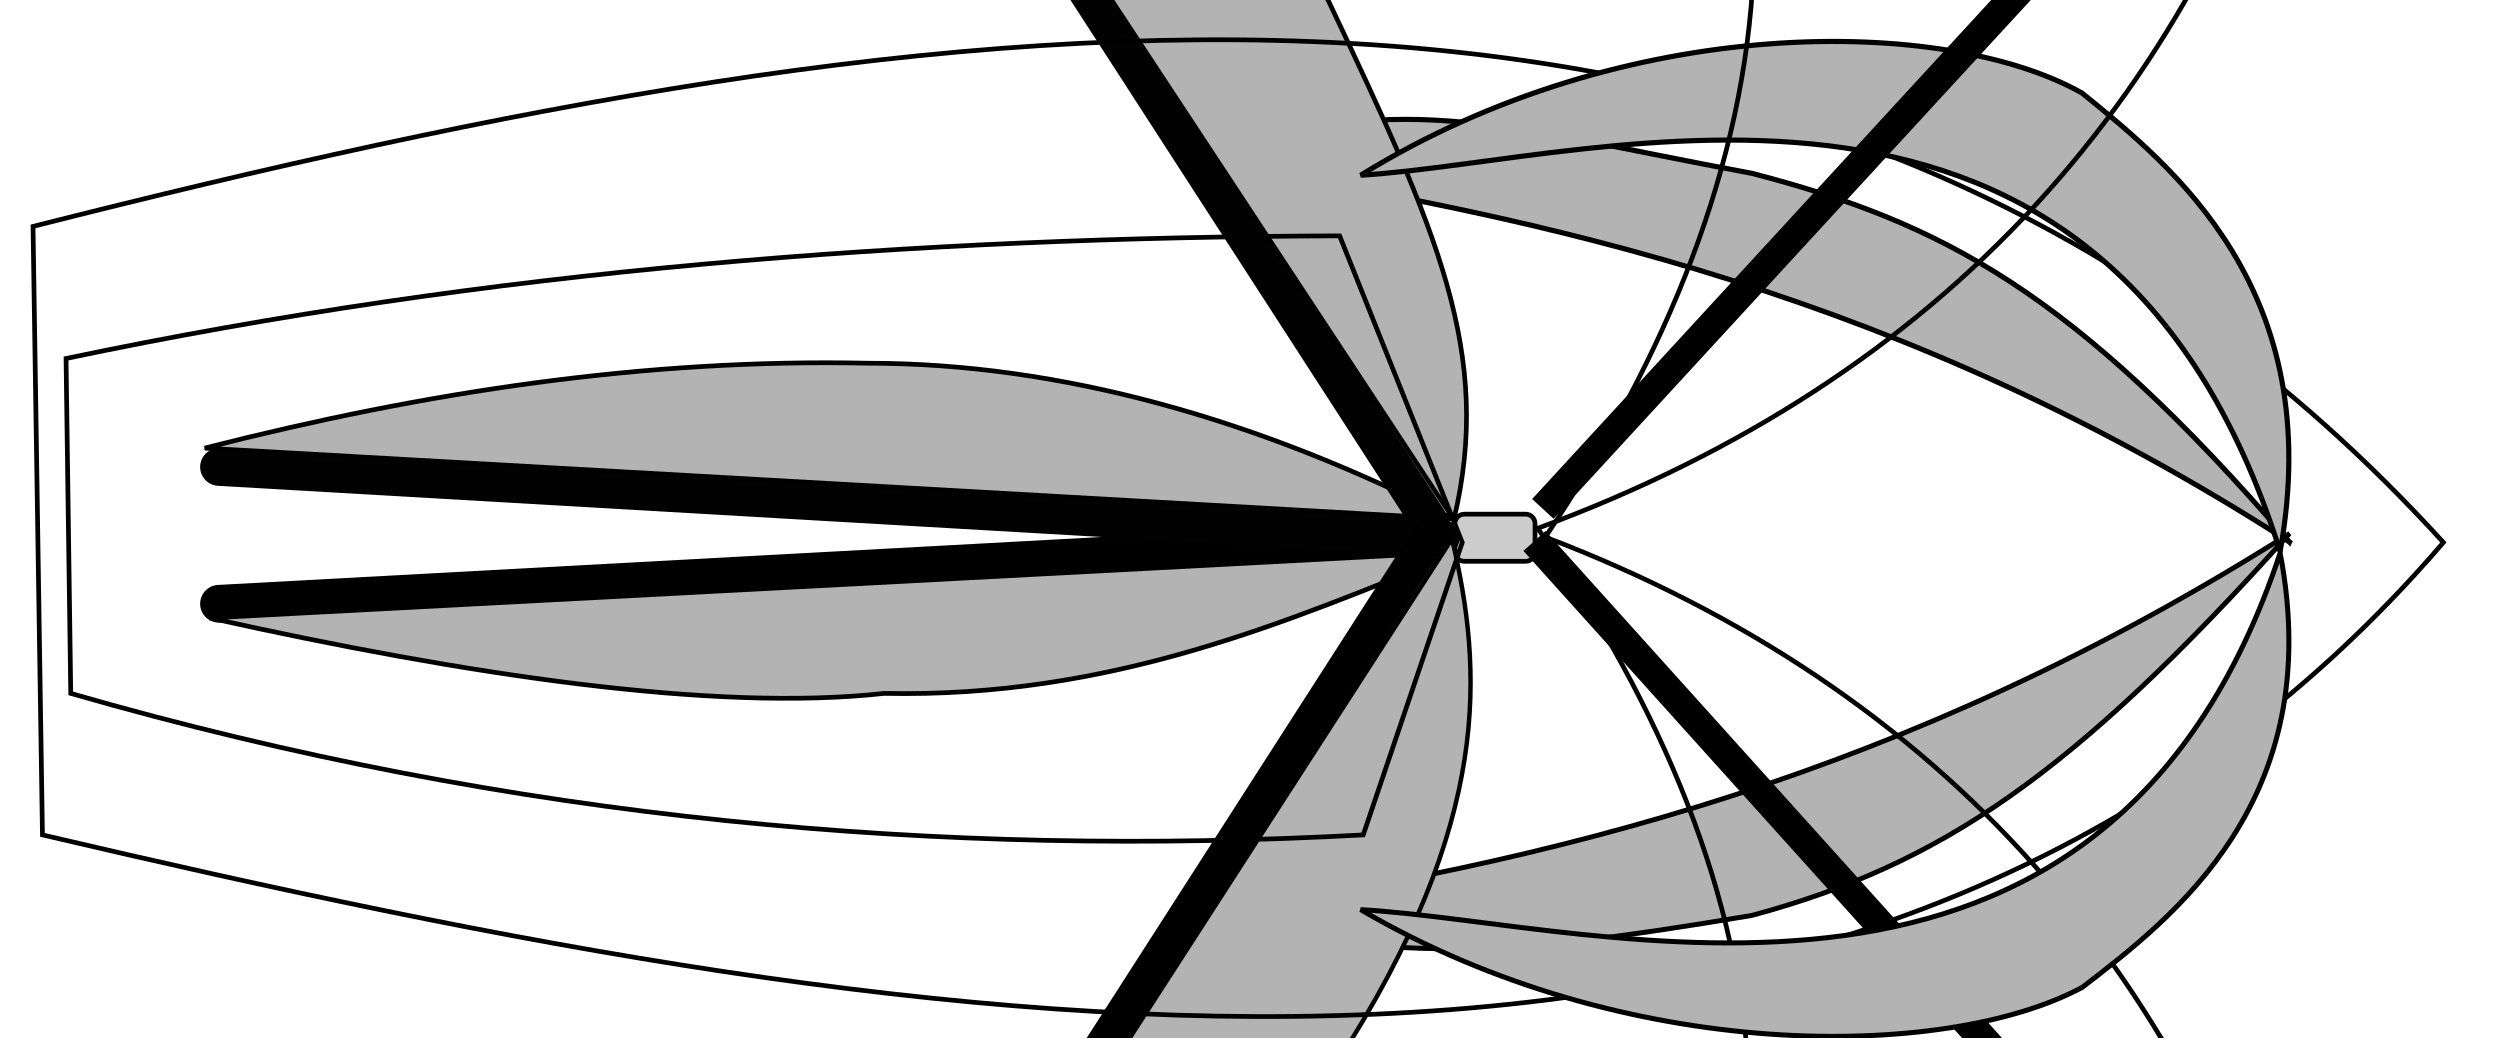
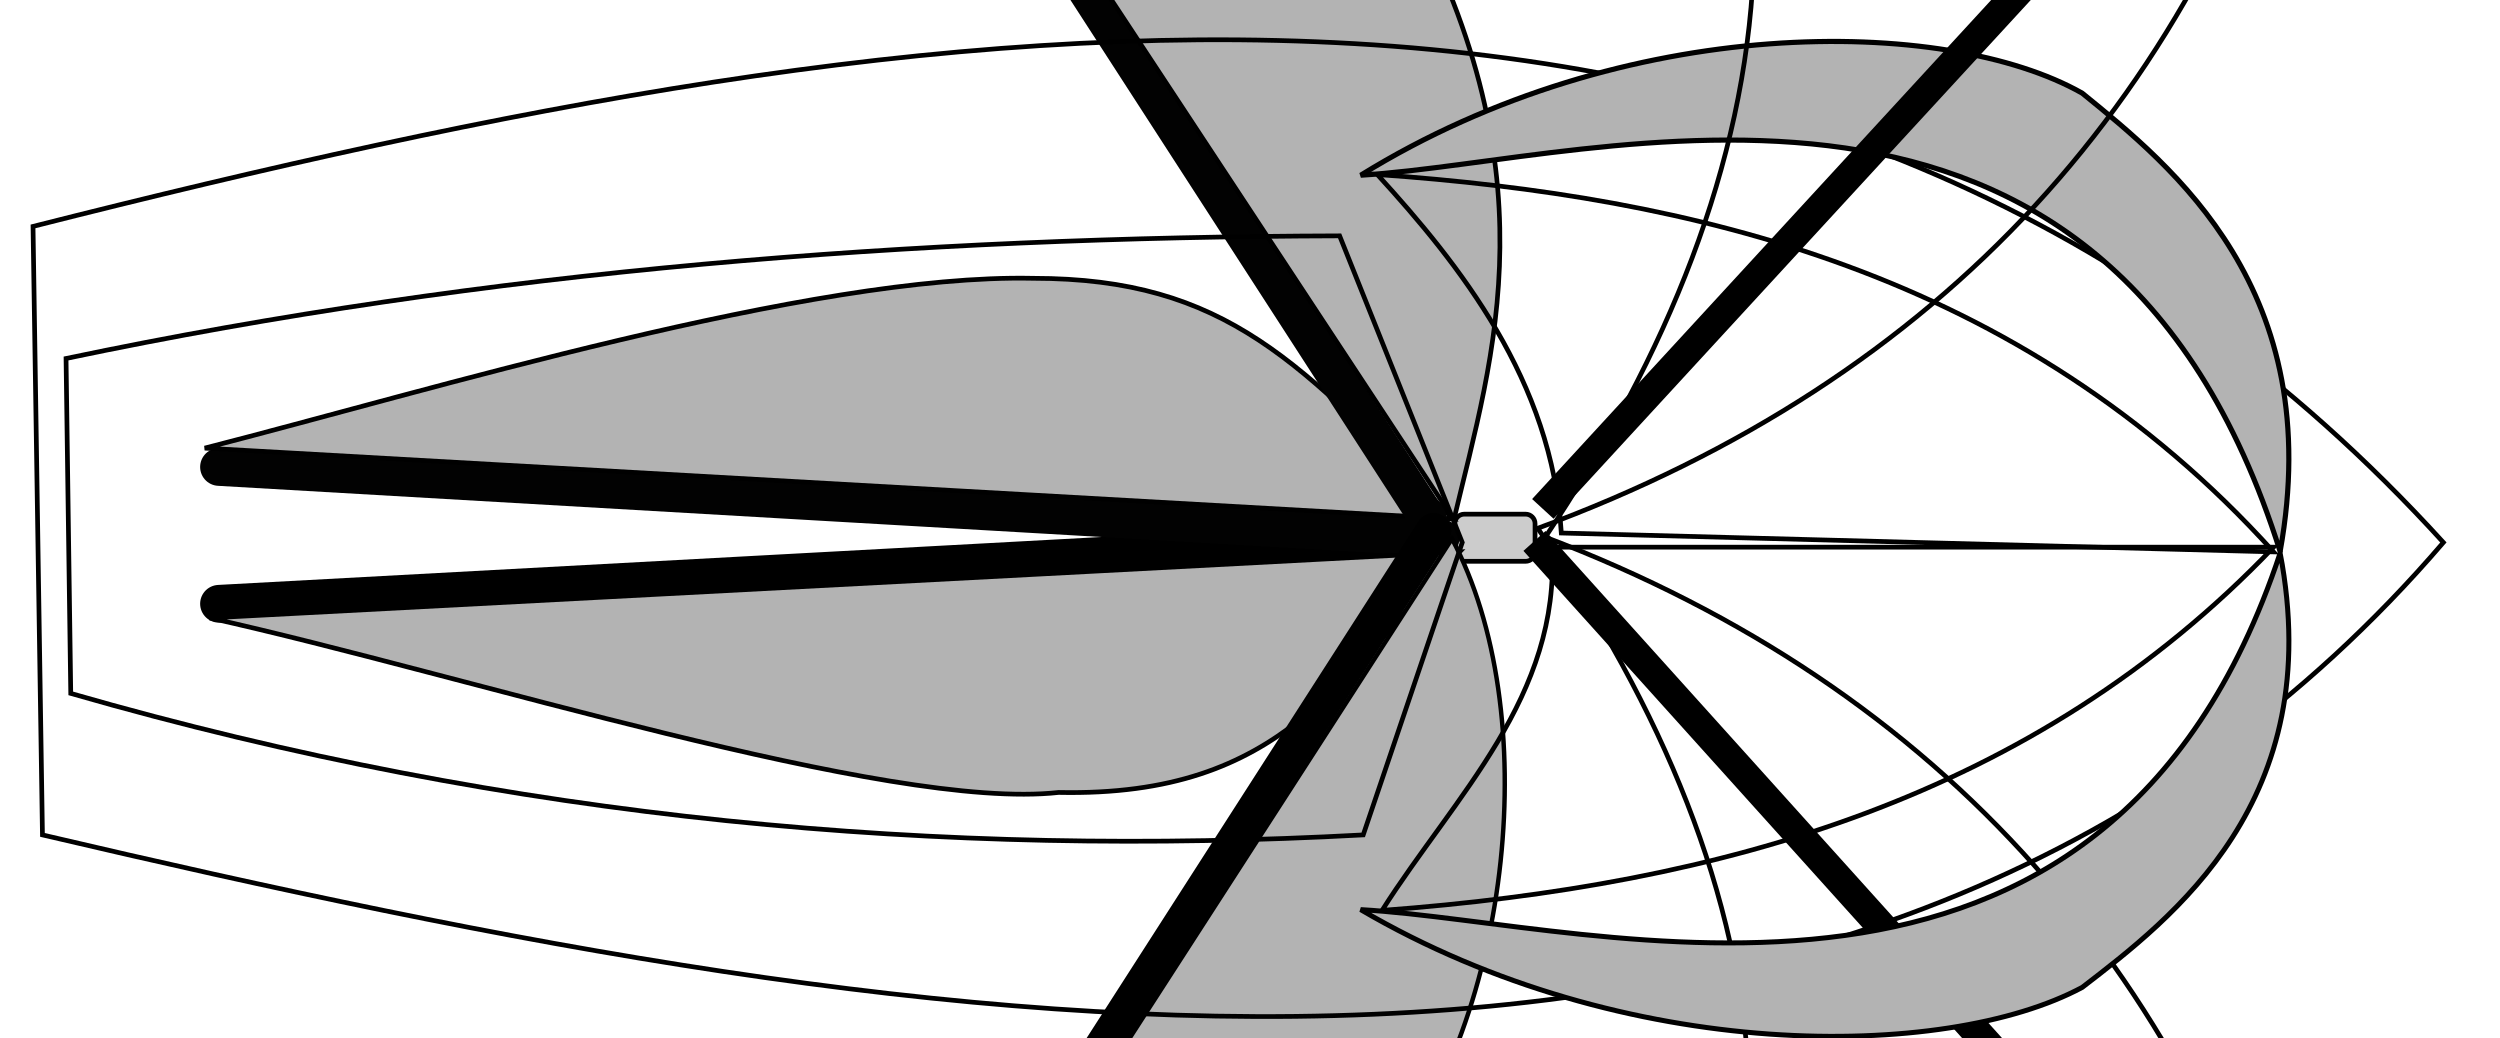
<svg xmlns="http://www.w3.org/2000/svg" width="530" height="220" viewBox="0 0 530 220" id="svg4701" version="1.1">
  <defs id="defs4703" />
  <g id="layer1" transform="translate(0,-823)">
    <rect style="fill:#cccccc;fill-opacity:1;stroke:#000000;stroke-opacity:1" id="rect5423" width="17" height="10" x="308.429" y="932" ry="2" />
    <path style="fill:none;fill-rule:evenodd;stroke:#000000;stroke-width:8;stroke-linecap:round;stroke-linejoin:miter;stroke-miterlimit:4;stroke-dasharray:none;stroke-opacity:1" d="m 304.429,937 -258,14" id="path5429" />
    <path id="path5453" d="m 305.429,937 -259,-15" style="fill:none;fill-rule:evenodd;stroke:#020202;stroke-width:8;stroke-linecap:round;stroke-linejoin:miter;stroke-miterlimit:4;stroke-dasharray:none;stroke-opacity:1" />
-     <path style="fill:#b3b3b3;fill-rule:evenodd;stroke:#000000;stroke-width:1px;stroke-linecap:butt;stroke-linejoin:miter;stroke-opacity:1" d="m 309.429,940 c -37,15 -74,31 -122,30 -36,4 -89,-4 -143,-16 z" id="path5457" />
-     <path id="path5480" d="m 485.384,937.921 c -45.982,-53.415 -73.972,-67.746 -113.956,-78.169 -55.978,-10.422 -74.971,-18.239 -118.954,-2.606 75.971,11.725 151.942,28.662 232.911,80.774 z" style="fill:#b3b3b3;fill-rule:evenodd;stroke:#000000;stroke-width:1.092px;stroke-linecap:butt;stroke-linejoin:miter;stroke-opacity:1" />
-     <path style="fill:#b3b3b3;fill-rule:evenodd;stroke:#000000;stroke-width:1.049px;stroke-linecap:butt;stroke-linejoin:miter;stroke-opacity:1" d="m 485.384,936.091 c -45.982,51.281 -73.972,70.174 -113.956,80.97 -55.978,9.446 -74.971,9.446 -118.954,0 75.971,-10.796 151.942,-29.689 232.91,-80.97 z" id="path5482" />
+     <path style="fill:#b3b3b3;fill-rule:evenodd;stroke:#000000;stroke-width:1px;stroke-linecap:butt;stroke-linejoin:miter;stroke-opacity:1" d="m 309.429,940 c -25,26 -37,52 -85,51 -36,4 -126,-25 -180,-37 z" id="path5457" />
    <path id="path5486" d="M 489.446,1119.979 327.411,940.021" style="fill:none;fill-rule:evenodd;stroke:#000000;stroke-width:6.293;stroke-linecap:square;stroke-linejoin:miter;stroke-miterlimit:4;stroke-dasharray:none;stroke-opacity:1" />
-     <path id="path4208" d="M 308,933 C 267,912 225,900 184,900 137,899 90.4,906 43.4,918 Z" style="fill:#b3b3b3;fill-rule:evenodd;stroke:#000000;stroke-width:1px;stroke-linecap:butt;stroke-linejoin:miter;stroke-opacity:1" />
+     <path id="path4208" d="M 308,933 C 276,900 260,882 219,882 172,881 90.4,906 43.4,918 Z" style="fill:#b3b3b3;fill-rule:evenodd;stroke:#000000;stroke-width:1px;stroke-linecap:butt;stroke-linejoin:miter;stroke-opacity:1" />
    <path style="fill:none;fill-rule:evenodd;stroke:#020202;stroke-width:7.841;stroke-linecap:round;stroke-linejoin:miter;stroke-miterlimit:4;stroke-dasharray:none;stroke-opacity:1" d="M 302.804,933.124 173.053,732.447" id="path4210" />
    <path id="path4212" d="M 303.899,935.53 176.815,1133.47" style="fill:none;fill-rule:evenodd;stroke:#000000;stroke-width:7.56;stroke-linecap:round;stroke-linejoin:miter;stroke-miterlimit:4;stroke-dasharray:none;stroke-opacity:1" />
-     <path style="fill:#b3b3b3;fill-rule:evenodd;stroke:#000000;stroke-width:0.992px;stroke-linecap:butt;stroke-linejoin:miter;stroke-opacity:1" d="m 308.218,933.175 c 8.387,-35.202 -3.513,-61.177 -26.495,-109.799 -13.205,-23.929 -63.61,-80.087 -107.394,-93.471 z" id="path4214" />
-     <path id="path4216" d="m 307.818,937.22 c 6.527,27.715 8.744,59.78 -24.397,111.103 0,0 -23.591,45.384 -102.639,85.674 z" style="fill:#b3b3b3;fill-rule:evenodd;stroke:#000000;stroke-width:0.944px;stroke-linecap:butt;stroke-linejoin:miter;stroke-opacity:1" />
+     <path style="fill:#b3b3b3;fill-rule:evenodd;stroke:#000000;stroke-width:0.992px;stroke-linecap:butt;stroke-linejoin:miter;stroke-opacity:1" d="m 308.218,933.175 c 8.387,-35.202 21.487,-74.177 -11.495,-133.799 -37.205,-49.929 -85.61,-62.087 -122.394,-69.471 z" id="path4214" />
+     <path id="path4216" d="M 307.818,937.22 C 327.345,973.935 320.562,1038 293.421,1072.323 c 1.736,3.471 -68.723,68.118 -112.639,61.674 z" style="fill:#b3b3b3;fill-rule:evenodd;stroke:#000000;stroke-width:0.944px;stroke-linecap:butt;stroke-linejoin:miter;stroke-opacity:1" />
    <path style="fill:none;fill-rule:evenodd;stroke:#000000;stroke-width:1px;stroke-linecap:butt;stroke-linejoin:miter;stroke-opacity:1" d="M 7,871 C 203.082,821.336 387.861,795.018 518,938 398.867,1076.74 202.155,1045.319 9,1000 Z" id="path3410" />
    <path style="fill:none;fill-rule:evenodd;stroke:#000000;stroke-width:1px;stroke-linecap:butt;stroke-linejoin:miter;stroke-opacity:1" d="m 15,970 -1,-71 c 90,-18.908 180,-25.72 270,-26 l 26,65 -21,62 c -88.863,4.819 -179.809,-2.855 -274,-30 z" id="path3414" />
    <path style="fill:#b3b3b3;fill-rule:evenodd;stroke:#000000;stroke-width:1.092px;stroke-linecap:butt;stroke-linejoin:miter;stroke-opacity:1" d="m 483.384,939.921 c 10.018,-55.415 -22.972,-81.746 -41.956,-97.169 -28.978,-16.422 -96.971,-17.239 -152.954,17.394 51.176,-3.136 157.631,-38.865 194.911,79.774 z" id="path3418" />
    <path style="fill:none;fill-rule:evenodd;stroke:#000000;stroke-width:6.178;stroke-linecap:square;stroke-linejoin:miter;stroke-miterlimit:4;stroke-dasharray:none;stroke-opacity:1" d="M 327.081,930.887 488.776,755.113 Z" id="path4222" />
    <path style="fill:none;fill-rule:evenodd;stroke:#000000;stroke-width:1px;stroke-linecap:butt;stroke-linejoin:miter;stroke-opacity:1" d="m 491,756 c -24.409,87.597 -79.257,147.403 -165,179 52.862,76.588 66.182,156.771 2,244 233.608,-64.51 328.523,-188.194 163,-423 z" id="path4226" />
    <path id="path4228" d="M 489.772,1118.847 C 465.784,1029.793 411.881,968.991 327.616,936.868 c 51.951,-77.863 65.042,-159.38 1.966,-248.061 229.582,65.583 322.861,191.327 160.191,430.04 z" style="fill:none;fill-rule:evenodd;stroke:#000000;stroke-width:1px;stroke-linecap:butt;stroke-linejoin:miter;stroke-opacity:1" />
    <path id="path4230" d="m 483.394,940.25 c 10.019,52.509 -22.974,77.458 -41.961,92.072 -28.981,15.561 -96.981,16.335 -152.97,-16.482 51.181,2.971 157.647,36.826 194.931,-75.59 z" style="fill:#b3b3b3;fill-rule:evenodd;stroke:#000000;stroke-width:1.063px;stroke-linecap:butt;stroke-linejoin:miter;stroke-opacity:1" />
+     <path style="fill:none;fill-rule:evenodd;stroke:#000000;stroke-width:1px;stroke-linecap:butt;stroke-linejoin:miter;stroke-opacity:1" d="m 331,936 151,4 c -53.744,-59.498 -123.689,-75.342 -190,-80 17.421,19.098 37.058,43.695 39,76 z" id="path3352" />
+     <path style="fill:none;fill-rule:evenodd;stroke:#000000;stroke-width:1px;stroke-linecap:butt;stroke-linejoin:miter;stroke-opacity:1" d="m 329,939 153,0 c -50.797,53.124 -116.971,71.648 -189,77 15.373,-24.221 37.906,-45.374 36,-77 z" id="path3354" />
  </g>
</svg>
